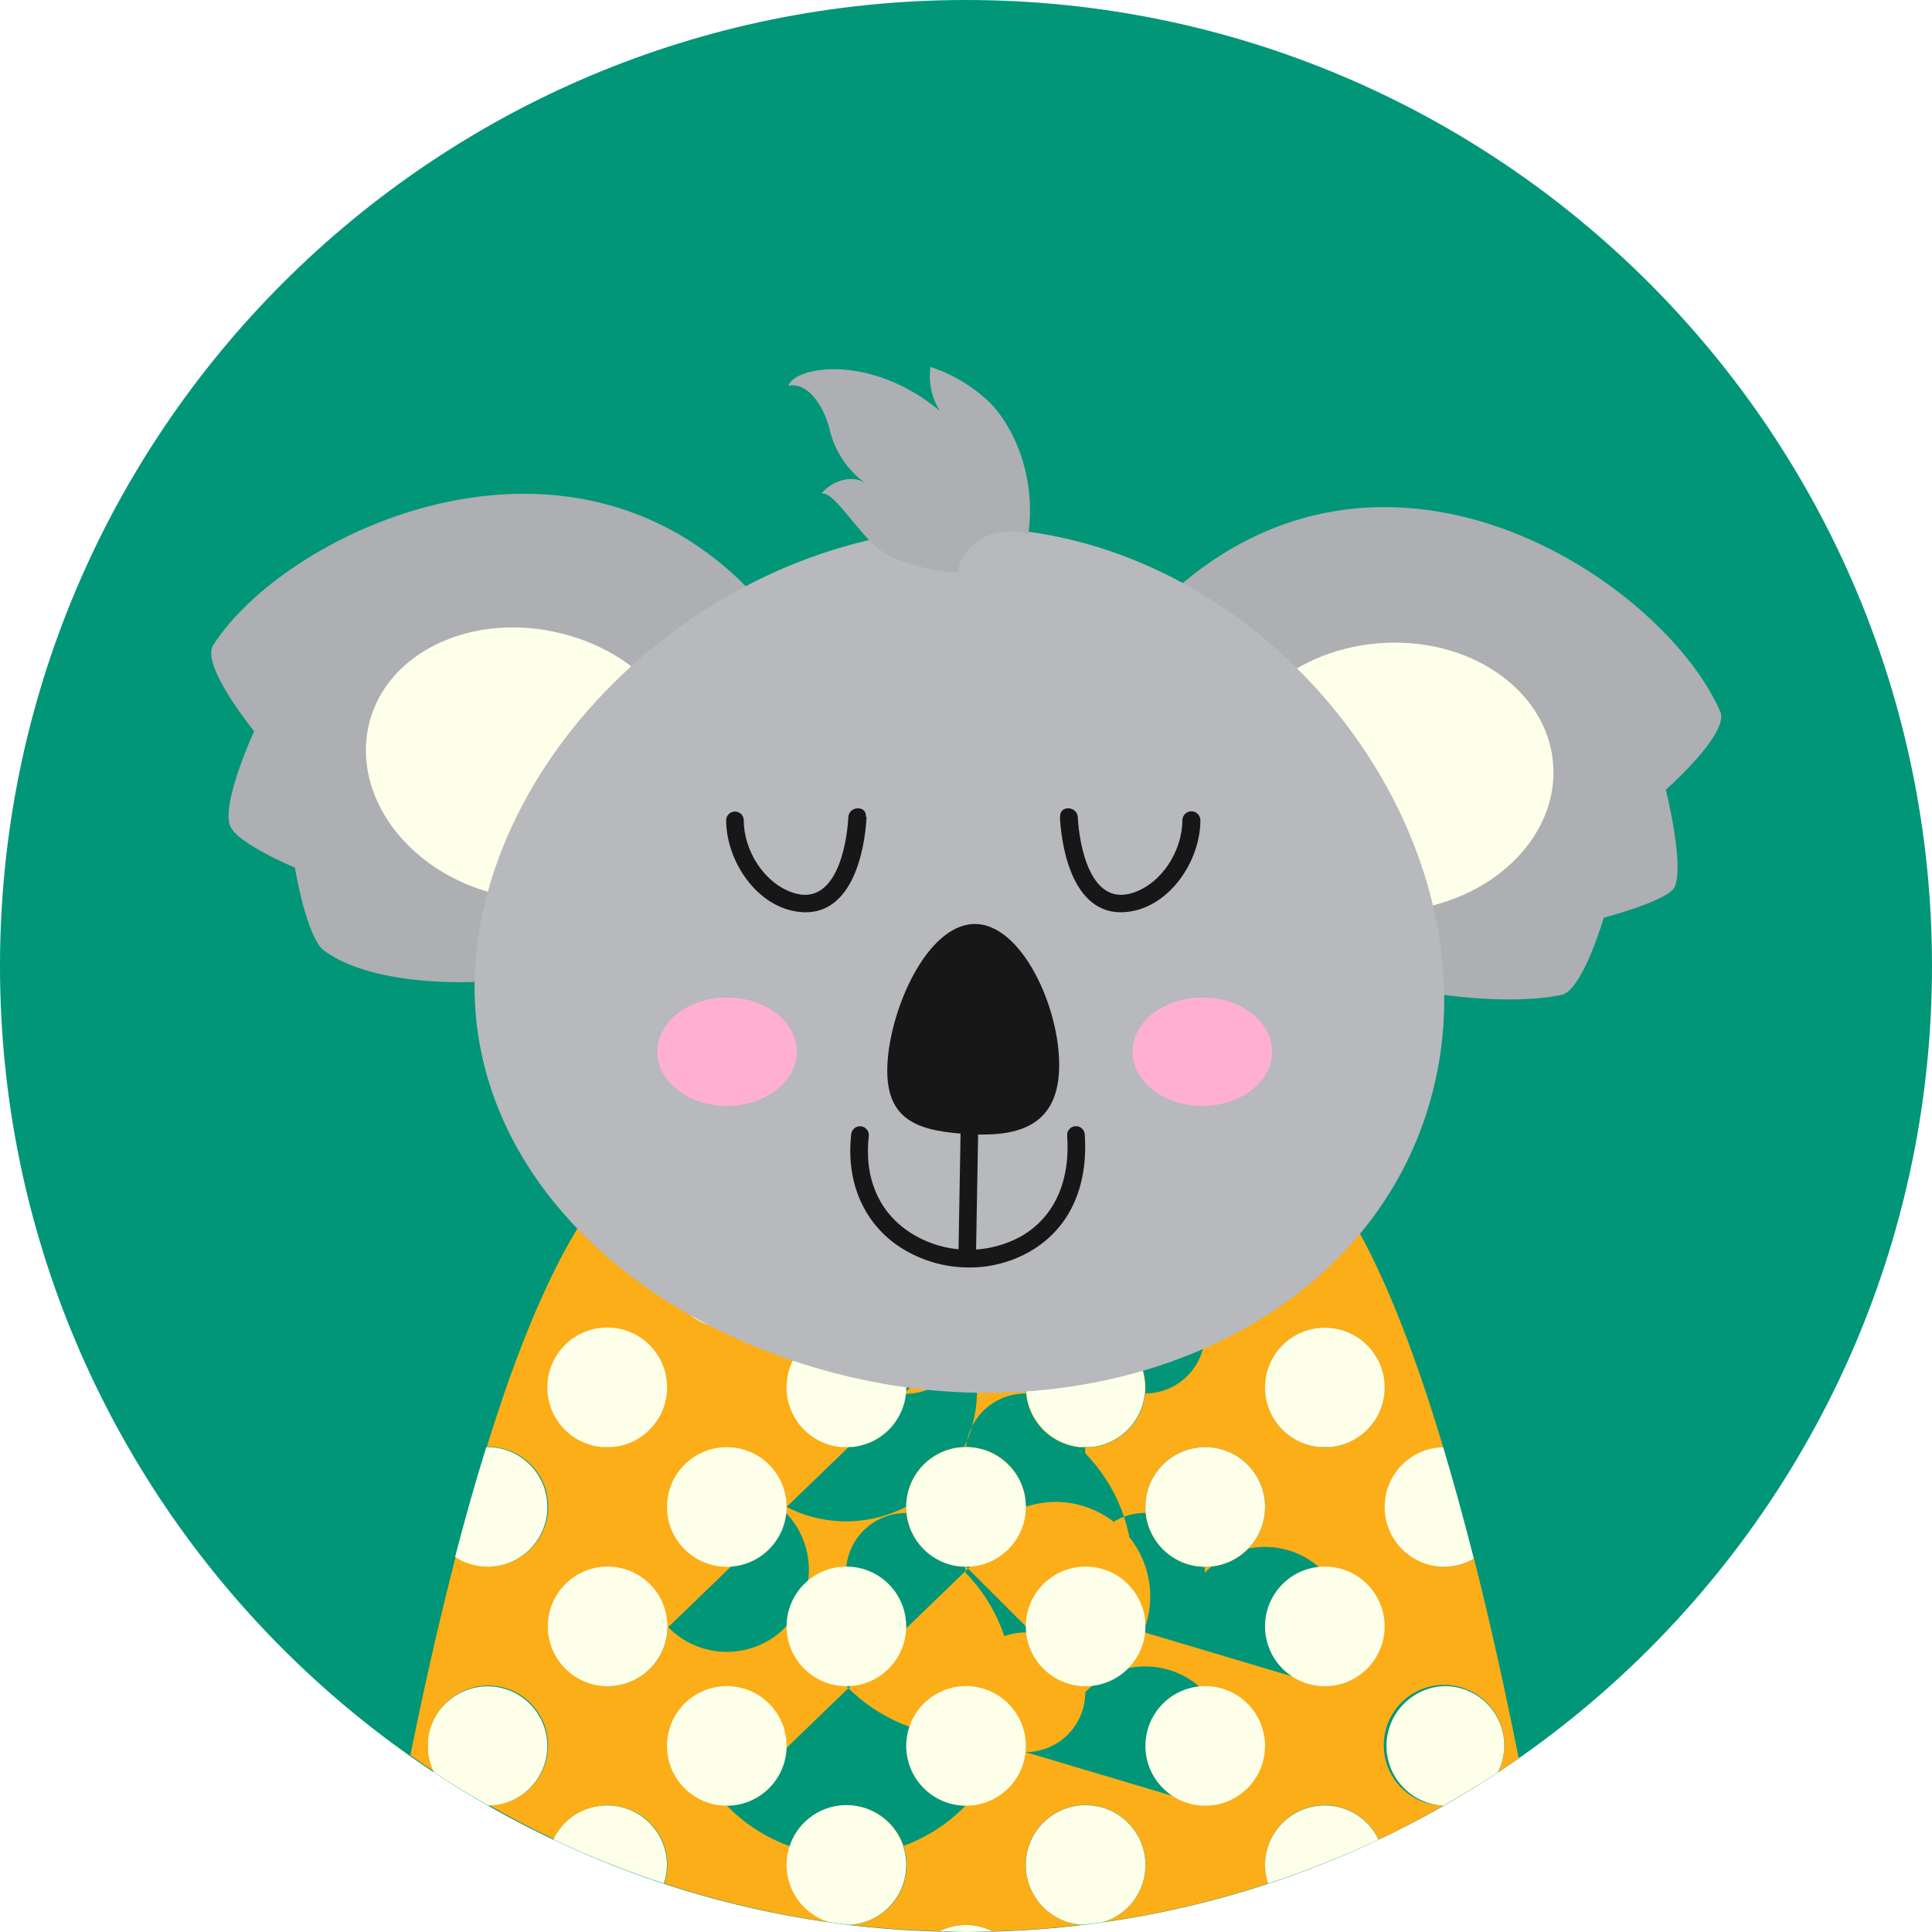
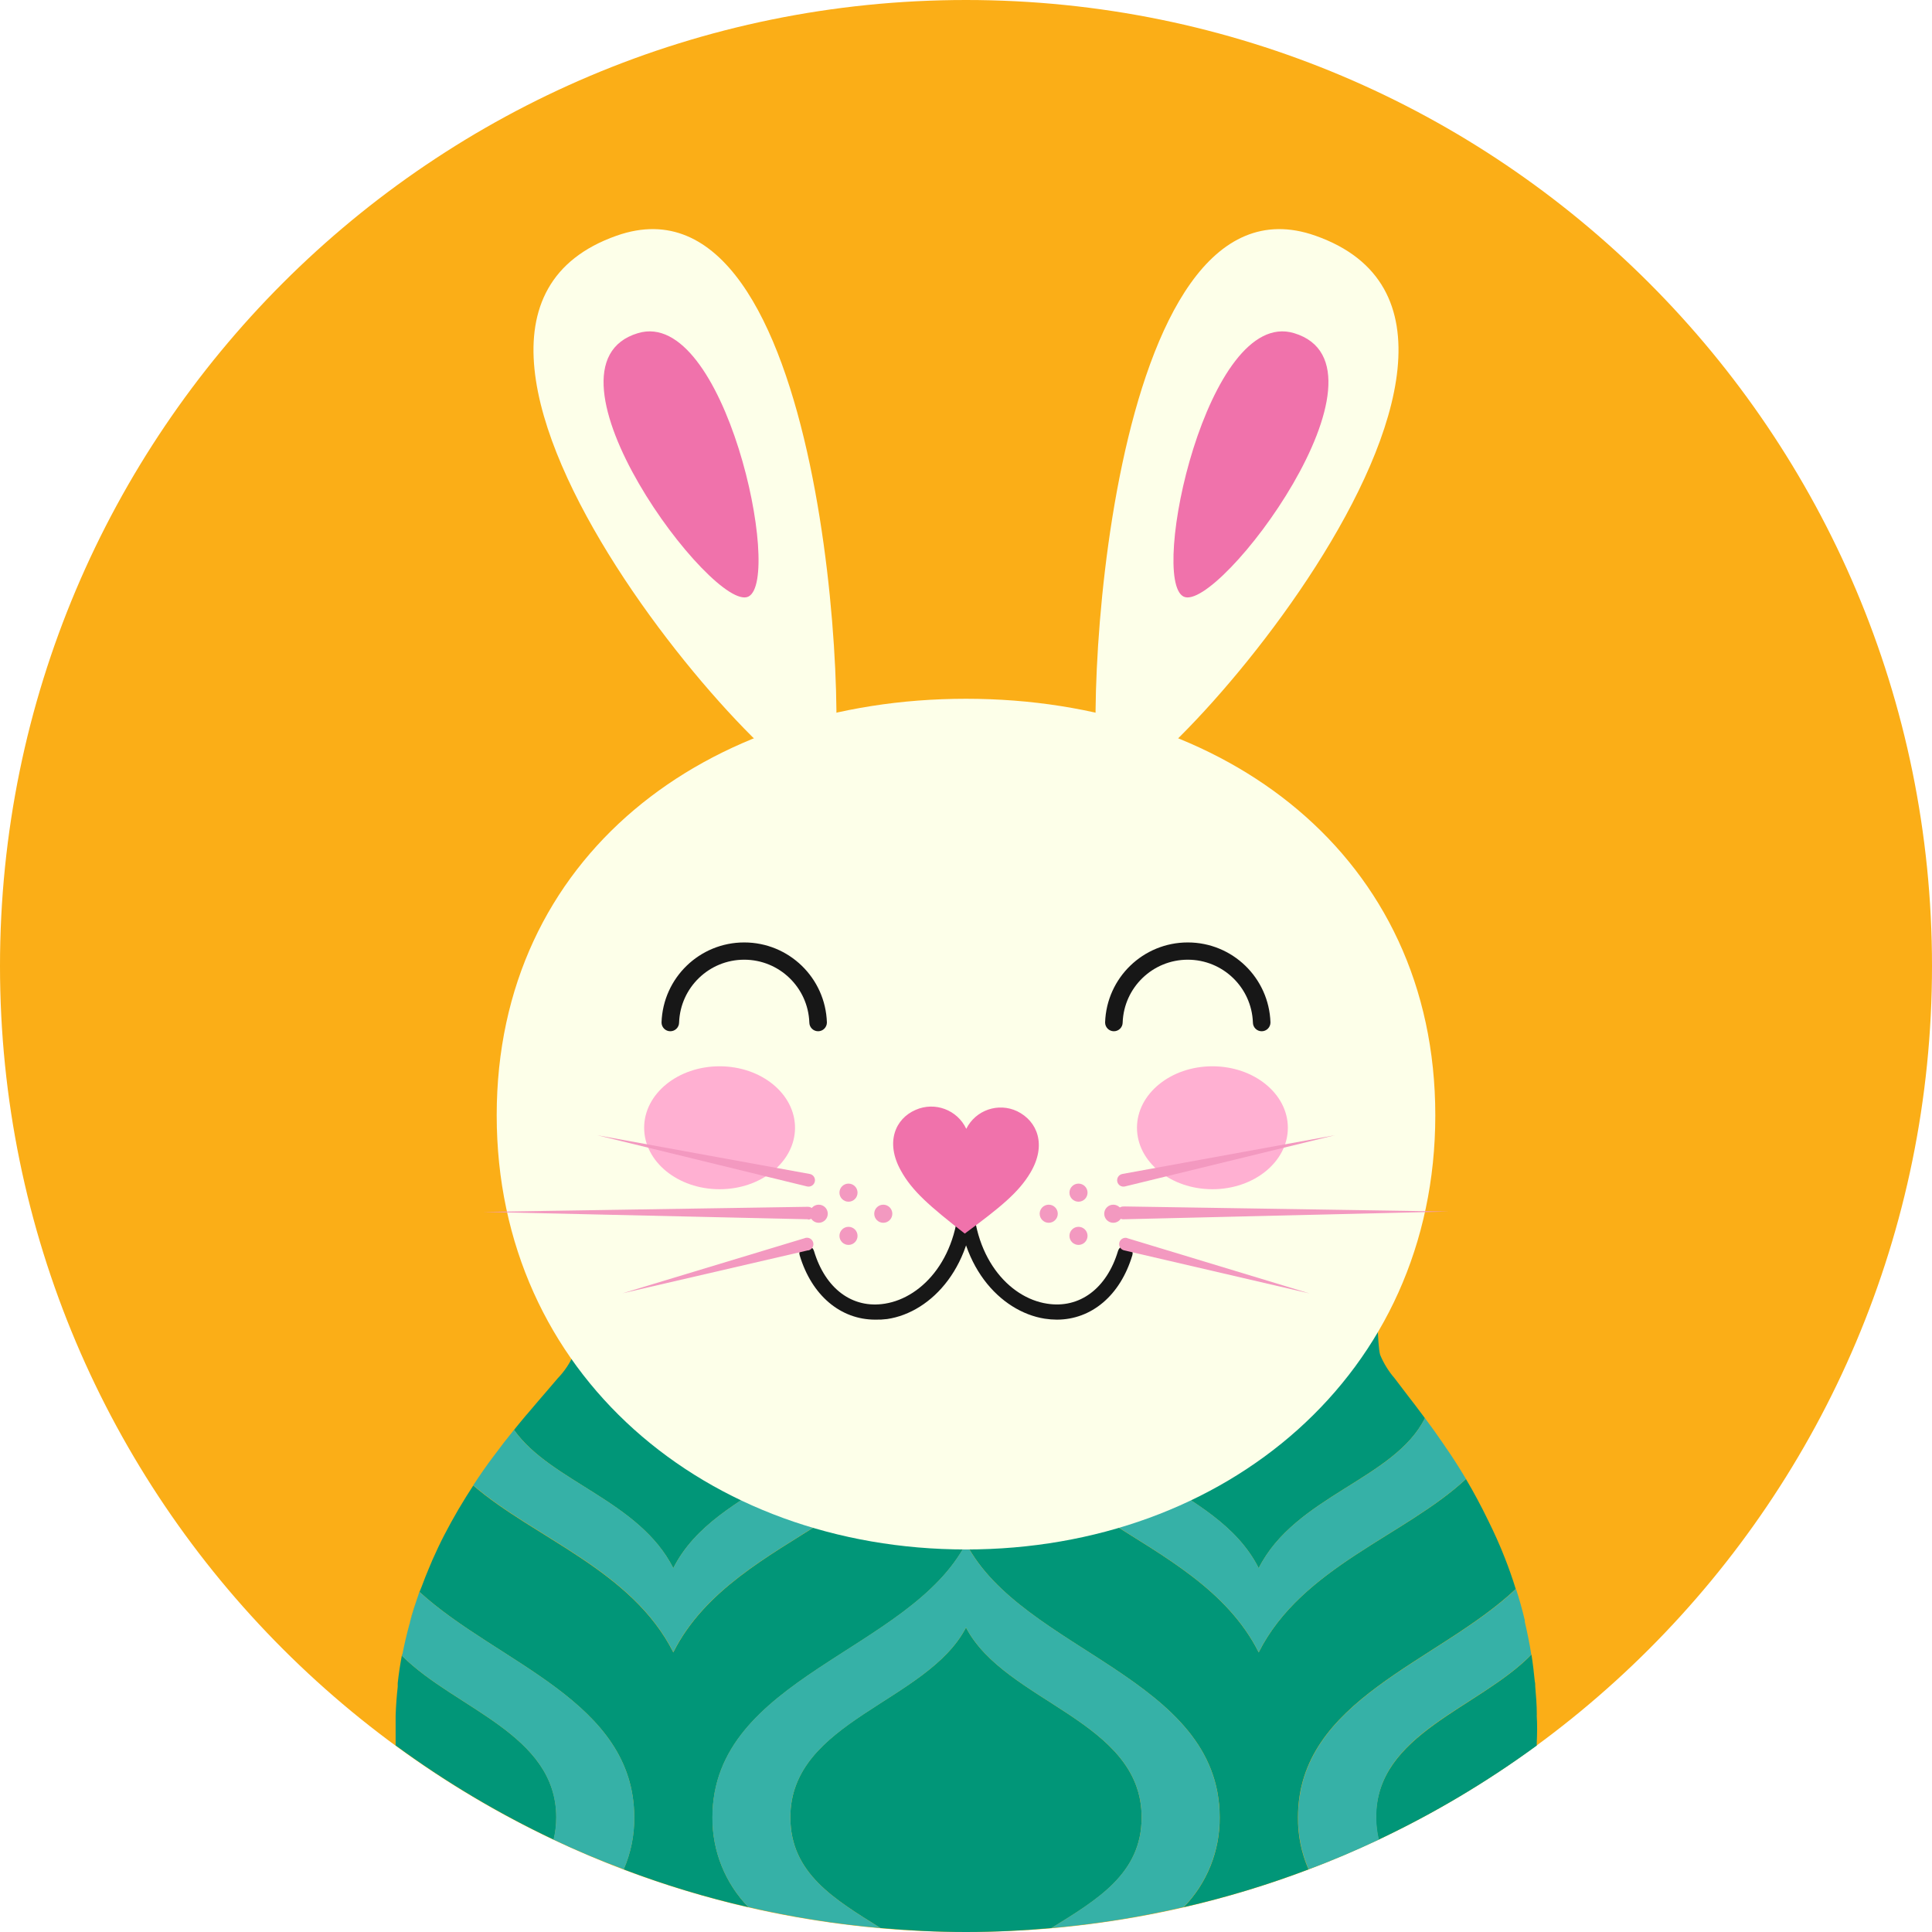
<svg xmlns="http://www.w3.org/2000/svg" width="220" height="220">
  <g>
    <rect fill="none" id="canvas_background" height="222" width="222" y="-1" x="-1" />
  </g>
  <g>
-     <g id="koala">
-       <circle id="svg_1" fill="#019678" r="110" cy="110" cx="110" />
-       <path id="svg_2" fill="#fbae17" d="m164.48,178.41a6.81,6.81 0 0 1 -0.14,-13.61c-3.3,-11 -7.12,-21 -11.41,-27.55a6.71,6.71 0 0 1 -2.07,0.35a6.8,6.8 0 0 1 -6.81,-6.81a6.55,6.55 0 0 1 0.27,-1.78c-7.37,-3.88 -18.93,-5.82 -30.85,-6a6.83,6.83 0 0 1 -3.47,1a6.72,6.72 0 0 1 -3.3,-0.88c-3.46,0.15 -6.9,0.43 -10.21,0.87a6.88,6.88 0 1 1 -2,0.29c-7.3,1.11 -13.86,3 -18.62,5.45a7.32,7.32 0 0 1 0.1,1a6.8,6.8 0 0 1 -6.81,6.81a6.93,6.93 0 0 1 -1.72,-0.24c-4.6,6.52 -8.63,16.47 -12,27.44l0.15,0a6.81,6.81 0 1 1 -3.7,12.51c-2,7.78 -3.75,15.58 -5.16,22.61c0.91,0.64 1.83,1.28 2.76,1.9a6.69,6.69 0 0 1 -0.67,-2.32c0,-0.23 0,-0.46 0,-0.69s0,-0.47 0,-0.7a6.81,6.81 0 1 1 6.86,7.5c2.42,1.38 4.88,2.68 7.41,3.87a6.79,6.79 0 0 1 12.91,2.97a6.54,6.54 0 0 1 -0.36,2.08a109.78,109.78 0 0 0 18.81,4.4a6.8,6.8 0 1 1 2.31,0.29q5.07,0.61 10.27,0.75a6.61,6.61 0 0 1 6,0q5.21,-0.14 10.27,-0.75a6.82,6.82 0 1 1 2.31,-0.29a109.78,109.78 0 0 0 18.81,-4.4a6.54,6.54 0 0 1 -0.36,-2.08a6.79,6.79 0 0 1 12.94,-2.93c2.53,-1.19 5,-2.49 7.41,-3.87a6.87,6.87 0 1 1 6.16,-3.77c0.8,-0.53 1.58,-1.08 2.37,-1.62c-1.43,-7.14 -3.13,-15 -5.09,-22.72a6.73,6.73 0 0 1 -3.37,0.92zm-13.62,-27.22a6.81,6.81 0 0 1 0.7,13.58c-0.23,0 -0.46,0 -0.7,0s-0.47,0 -0.7,0a6.81,6.81 0 0 1 0.7,-13.58zm-13.62,-13.6a6.81,6.81 0 1 1 -6.81,6.81a6.8,6.8 0 0 1 6.81,-6.81zm0,27.2a6.81,6.81 0 1 1 -6.81,6.81a6.81,6.81 0 0 1 6.81,-6.81zm-12.92,0c-0.23,0 -0.47,0 -0.7,0s-0.47,0 -0.7,0a6.81,6.81 0 1 1 1.4,0zm-0.7,-40.78a6.81,6.81 0 1 1 -6.81,6.8a6.81,6.81 0 0 1 6.81,-6.81l0,0.01zm-20.39,19.7a6.82,6.82 0 1 1 0,1.39a6.06,6.06 0 0 1 0,-1.39zm33.97,8.2a6.81,6.81 0 0 1 -13.58,0.69a6.06,6.06 0 0 1 0,-1.39a6.81,6.81 0 0 1 13.58,0.7zm-20.43,-20.41a6.81,6.81 0 0 1 0.7,13.58c-0.23,0 -0.46,0 -0.7,0s-0.47,0 -0.69,0a6.81,6.81 0 0 1 0.69,-13.58zm-13.62,-13.6a6.81,6.81 0 1 1 -27.15,26.5a6.8,6.8 0 0 1 6.76,-6.81l20.39,-19.69zm6.81,34a6.81,6.81 0 1 1 -6.81,-6.81a6.81,6.81 0 0 1 -13.58,26.51l20.39,-19.7zm-20.43,-20.41a6.81,6.81 0 0 1 0.7,13.58c-0.23,0 -0.46,0 -0.7,0s-0.47,0 -0.69,0a6.81,6.81 0 0 1 0.69,-13.58zm0,40.82a6.81,6.81 0 1 1 -13.53,12.89a6.81,6.81 0 0 1 -6.86,6.8l20.39,-19.69zm13.62,13.6a6.81,6.81 0 1 1 6.81,-6.81a6.81,6.81 0 0 1 -27.2,26.51l20.39,-19.7zm13.62,-13.61a6.81,6.81 0 1 1 6.81,-6.81a6.81,6.81 0 0 1 -27.2,26.51l20.39,-19.7zm0,27.22a6.8,6.8 0 0 1 -6.77,-6.12a6.06,6.06 0 0 1 0,-1.39a6.81,6.81 0 1 1 6.77,7.51zm-6.77,-21.13a6.81,6.81 0 1 1 6.81,-6.81a6.81,6.81 0 0 1 6.81,20.42l-13.62,-13.61zm6.77,21.12a6.81,6.81 0 1 1 6.81,-6.81a6.81,6.81 0 0 1 13.66,12.91l-20.47,-6.1zm13.62,-13.61a6.81,6.81 0 1 1 6.81,-6.81a6.81,6.81 0 0 1 13.66,12.91l-20.47,-6.1z" />
-       <path id="svg_3" fill="#fdffe9" d="m150.86,137.6a6.71,6.71 0 0 0 2.07,-0.35a27.44,27.44 0 0 0 -4.08,-5.11a20.42,20.42 0 0 0 -4.53,-3.13a6.55,6.55 0 0 0 -0.27,1.78a6.8,6.8 0 0 0 6.81,6.81z" />
-       <path id="svg_4" fill="#fdffe9" d="m123.62,151.19a6.81,6.81 0 0 0 -0.7,13.58c0.23,0 0.46,0 0.7,0s0.47,0 0.7,0a6.81,6.81 0 0 0 -0.7,-13.58z" />
-       <path id="svg_5" fill="#fdffe9" d="m150.86,178.39a6.81,6.81 0 1 0 6.81,6.81a6.81,6.81 0 0 0 -6.81,-6.81z" />
-       <path id="svg_6" fill="#fdffe9" d="m130.43,212.4a6.81,6.81 0 1 0 -7.14,6.77c0.77,-0.09 1.54,-0.18 2.31,-0.29a6.79,6.79 0 0 0 4.83,-6.48z" />
-       <path id="svg_7" fill="#fdffe9" d="m89.57,130.79a6.81,6.81 0 1 0 6.92,-6.79l-2,0.29a6.79,6.79 0 0 0 -4.92,6.5z" />
-       <path id="svg_8" fill="#fdffe9" d="m68.45,164.77c0.22,0 0.46,0 0.69,0s0.47,0 0.7,0a6.82,6.82 0 1 0 -1.39,0z" />
-       <path id="svg_9" fill="#fdffe9" d="m96.38,178.39a6.81,6.81 0 1 0 6.81,6.81a6.81,6.81 0 0 0 -6.81,-6.81z" />
-       <path id="svg_10" fill="#fdffe9" d="m69.14,205.59a6.77,6.77 0 0 0 -6.12,3.88a109.68,109.68 0 0 0 12.57,5a6.54,6.54 0 0 0 0.36,-2.08a6.81,6.81 0 0 0 -6.81,-6.8z" />
-       <path id="svg_11" fill="#fdffe9" d="m123.62,137.6a6.81,6.81 0 1 0 -6.81,-6.81a6.8,6.8 0 0 0 6.81,6.81z" />
-       <path id="svg_12" fill="#fdffe9" d="m150.16,164.77c0.23,0 0.46,0 0.7,0s0.47,0 0.7,0a6.81,6.81 0 1 0 -1.4,0z" />
-       <path id="svg_13" fill="#fdffe9" d="m123.62,178.39a6.81,6.81 0 1 0 6.81,6.81a6.81,6.81 0 0 0 -6.81,-6.81z" />
-       <path id="svg_14" fill="#fdffe9" d="m150.86,205.59a6.81,6.81 0 0 0 -6.81,6.81a6.54,6.54 0 0 0 0.36,2.08a109.68,109.68 0 0 0 12.57,-5a6.77,6.77 0 0 0 -6.12,-3.89z" />
-       <path id="svg_15" fill="#fdffe9" d="m76,130.79a7.32,7.32 0 0 0 -0.1,-1a22.93,22.93 0 0 0 -3.76,2.4a25.47,25.47 0 0 0 -4.67,5.22a6.93,6.93 0 0 0 1.72,0.24a6.8,6.8 0 0 0 6.81,-6.86z" />
-       <path id="svg_16" fill="#fdffe9" d="m95.69,164.77c0.22,0 0.46,0 0.69,0s0.47,0 0.7,0a6.82,6.82 0 1 0 -1.39,0z" />
-       <path id="svg_17" fill="#fdffe9" d="m69.14,178.39a6.81,6.81 0 1 0 6.86,6.81a6.81,6.81 0 0 0 -6.86,-6.81z" />
-       <path id="svg_18" fill="#fdffe9" d="m103.19,212.4a6.81,6.81 0 1 0 -8.79,6.48c0.77,0.11 1.54,0.2 2.31,0.29a6.79,6.79 0 0 0 6.48,-6.77z" />
-       <path id="svg_19" fill="#fdffe9" d="m157.67,171.6a6.81,6.81 0 0 0 6.81,6.81a6.73,6.73 0 0 0 3.35,-0.92c-1.09,-4.29 -2.25,-8.56 -3.49,-12.69a6.8,6.8 0 0 0 -6.67,6.8z" />
-       <path id="svg_20" fill="#fdffe9" d="m113.47,123q-3.39,0 -6.77,0.1a6.72,6.72 0 0 0 3.3,0.88a6.83,6.83 0 0 0 3.47,-0.98z" />
-       <path id="svg_21" fill="#fdffe9" d="m137.24,151.21a6.81,6.81 0 1 0 -6.81,-6.81a6.81,6.81 0 0 0 6.81,6.81z" />
-       <path id="svg_22" fill="#fdffe9" d="m110,164.79a6.8,6.8 0 0 0 -6.77,6.11a6.06,6.06 0 0 0 0,1.39a6.81,6.81 0 1 0 6.77,-7.5z" />
-       <path id="svg_23" fill="#fdffe9" d="m137.24,192a6.81,6.81 0 1 0 6.81,6.81a6.81,6.81 0 0 0 -6.81,-6.81z" />
-       <path id="svg_24" fill="#fdffe9" d="m107,219.92c1,0 2,0.08 3,0.08s2,-0.05 3,-0.08a6.61,6.61 0 0 0 -6,0z" />
-       <path id="svg_25" fill="#fdffe9" d="m82.76,151.21a6.81,6.81 0 1 0 -6.76,-6.81a6.81,6.81 0 0 0 6.76,6.81z" />
-       <path id="svg_26" fill="#fdffe9" d="m62.33,171.6a6.81,6.81 0 0 0 -6.81,-6.81l-0.15,0c-1.27,4.07 -2.45,8.28 -3.55,12.5a6.79,6.79 0 0 0 10.51,-5.7l0,0.01z" />
-       <path id="svg_27" fill="#fdffe9" d="m82.76,192a6.81,6.81 0 1 0 6.81,6.81a6.81,6.81 0 0 0 -6.81,-6.81z" />
-       <path id="svg_28" fill="#fdffe9" d="m164.48,192a6.81,6.81 0 0 0 -0.09,13.61c2.09,-1.2 4.15,-2.45 6.16,-3.77a6.76,6.76 0 0 0 -6.07,-9.84z" />
-       <path id="svg_29" fill="#fdffe9" d="m110,151.21a6.81,6.81 0 1 0 -6.77,-7.51a6.06,6.06 0 0 0 0,1.39a6.8,6.8 0 0 0 6.77,6.12z" />
-       <path id="svg_30" fill="#fdffe9" d="m137.24,178.41a6.81,6.81 0 1 0 -6.81,-6.81a6.81,6.81 0 0 0 6.81,6.81z" />
-       <path id="svg_31" fill="#fdffe9" d="m110,192a6.8,6.8 0 0 0 -6.77,6.11a6.06,6.06 0 0 0 0,1.39a6.81,6.81 0 1 0 6.77,-7.5z" />
-       <path id="svg_32" fill="#fdffe9" d="m82.76,164.79a6.81,6.81 0 1 0 6.81,6.81a6.81,6.81 0 0 0 -6.81,-6.81z" />
-       <path id="svg_33" fill="#fdffe9" d="m62.33,198.8a6.81,6.81 0 0 0 -13.58,-0.7c0,0.23 0,0.46 0,0.7s0,0.46 0,0.69a6.69,6.69 0 0 0 0.67,2.32c2,1.33 4.09,2.59 6.19,3.79a6.8,6.8 0 0 0 6.72,-6.8z" />
-       <path id="svg_34" fill="#e97069" d="m64.46,41.46c0.35,0.66 0.67,1.34 1,2c-0.33,-0.66 -0.65,-1.34 -1,-2z" />
-       <path id="svg_35" fill="#adafb3" d="m129.51,71.45c25.39,-28.7 59.7,-5.8 66.38,9.58c1.08,2.48 -6.2,8.9 -6.2,8.9s2.15,8.55 1,11.08c-0.74,1.57 -8.07,3.49 -8.07,3.49s-2.4,8.28 -4.81,8.79c-13.12,2.75 -49.29,-5.48 -48.08,-23.72s-25.62,10.59 -0.22,-18.12z" />
-       <path id="svg_36" fill="#fdffe9" d="m139.49,90.11c0.74,8.41 9.7,14.5 20,13.61s18.09,-8.44 17.36,-16.85s-9.69,-14.5 -20,-13.61s-18.09,8.44 -17.36,16.85z" />
-       <path id="svg_37" fill="#adafb3" d="m91.28,74.83c-20.38,-32.46 -58,-15.45 -67,-1.37c-1.48,2.29 4.66,9.8 4.66,9.8s-3.76,8.19 -2.74,10.77c0.8,2.05 7.38,4.76 7.38,4.76s1.32,8 3.32,9.45c10.73,8 49.52,2.62 51.31,-15.56s23.46,14.61 3.07,-17.85z" />
-       <path id="svg_38" fill="#fdffe9" d="m78.39,91.61c-2.09,8.18 -11.92,12.73 -22,10.17s-16.39,-11.28 -14.34,-19.46s11.91,-12.73 22,-10.16s16.43,11.27 14.34,19.45z" />
-       <path id="svg_39" fill="#b7b9bd" d="m55.05,103.54c-6.07,26.65 16,48.24 44.3,53.8s58,-7.51 64.07,-34.16s-15.31,-56.68 -43.59,-62.18s-58.72,15.88 -64.78,42.54z" />
-       <path id="svg_40" fill-rule="evenodd" fill="#adafb3" d="m117.09,60.88c-3.89,-1.39 -7.82,1.32 -8,4.32c-0.88,0 -7.17,-0.53 -9.94,-3.49s-4.35,-5.66 -5.59,-5.51c1,-1.34 3.4,-2.23 4.93,-1.22a10.49,10.49 0 0 1 -4,-6c-0.43,-2 -2.17,-5.54 -4.72,-5.06c0.75,-2.2 9.34,-3.71 17.25,2.86a7.43,7.43 0 0 1 -1.07,-5a17.74,17.74 0 0 1 6.7,4c3,3.01 5.35,8.82 4.44,15.1z" />
-       <path id="svg_41" fill="#171717" d="m120.69,93c0.23,4.39 1.86,11.51 7.69,10.84c4.82,-0.55 8.29,-5.79 8.31,-10.4a1,1 0 0 0 -2.05,-0.06c0,3.43 -2.28,7.18 -5.62,8.28c-4.84,1.6 -6.11,-5.32 -6.29,-8.6c-0.07,-1.31 -2.11,-1.38 -2,-0.06l-0.04,0z" />
-       <path id="svg_42" fill="#171717" d="m98.68,93c-0.23,4.39 -1.86,11.51 -7.69,10.84c-4.82,-0.55 -8.28,-5.79 -8.3,-10.4a1,1 0 0 1 2,-0.06c0,3.43 2.28,7.18 5.62,8.28c4.84,1.6 6.12,-5.32 6.29,-8.6c0.07,-1.31 2.11,-1.38 2,-0.06l0.08,0z" />
-       <ellipse id="svg_43" fill="#ffb0d2" ry="6.17" rx="7.94" cy="119.76" cx="136.91" />
-       <ellipse id="svg_44" fill="#ffb0d2" ry="6.17" rx="7.94" cy="119.76" cx="82.79" />
-       <path id="svg_45" fill="#171717" d="m110.36,144.33a14.45,14.45 0 0 1 -7.79,-2.26c-4.2,-2.72 -6.26,-7.43 -5.64,-12.93a1,1 0 0 1 2,0.23c-0.54,4.78 1.15,8.69 4.74,11a12.33,12.33 0 0 0 12.71,0.35c3.69,-2.17 5.51,-6.23 5.14,-11.41a1,1 0 0 1 0.93,-1.07a1,1 0 0 1 1.07,0.92c0.42,6 -1.75,10.7 -6.12,13.28a13.81,13.81 0 0 1 -7.04,1.89z" />
-       <path id="svg_46" fill="#171717" d="m101.08,120.75c-0.5,6.6 3.1,7.94 8.5,8.35s10.55,-0.27 11,-6.87s-3.85,-16.61 -9.24,-17s-9.76,8.93 -10.26,15.52z" />
-       <path id="svg_47" fill="#171717" d="m110.15,143.26l0,0a1,1 0 0 1 -1,-1l0.25,-14.26a1,1 0 0 1 2,0l-0.25,14.25a1,1 0 0 1 -1,1.01z" />
+     <g id="rabbit">
+       <path id="svg_1" fill="#fbae17" d="m220,110a110,110 0 1 1 -110,-110a110,110 0 0 1 110,110" />
+       <path id="svg_2" fill="#019678" d="m164.57,164.73q1.17,1.71 2.36,3.68q-1.19,-1.96 -2.36,-3.68z" />
+       <path id="svg_3" fill="#019678" d="m162.31,161.54l1,1.43l-1,-1.43z" />
+       <path id="svg_4" fill="#019678" d="m47.65,181.62c-0.35,1 -0.68,2 -1,3.1c0.35,-1.06 0.65,-2.09 1,-3.1z" />
+       <path id="svg_5" fill="#019678" d="m58.35,163.06c-0.68,0.83 -1.36,1.71 -2.06,2.65c0.71,-0.94 1.38,-1.82 2.06,-2.65z" />
+       <path id="svg_6" fill="#019678" d="m45.85,188.31q0.33,-1.74 0.78,-3.39q-0.45,1.65 -0.78,3.39z" />
+       <path id="svg_7" fill="#019678" d="m172.6,180.94l0,0c-0.37,-1.2 -0.78,-2.36 -1.22,-3.48c-0.58,-1.5 -1.22,-2.9 -1.89,-4.26c-0.82,-1.69 -1.68,-3.3 -2.56,-4.78l0,0c-6.91,6.45 -18.7,10 -23.6,19.74c-7.12,-14.15 -28.87,-15.26 -28.87,-31.21l8.87,0c0,11.05 15.07,11.82 20,21.62c4.16,-8.25 15.45,-10.12 18.93,-17.08l0.05,0.06l-0.05,-0.06l-0.93,-1.24l-0.18,-0.24l-0.71,-0.92c-0.61,-0.79 -1.16,-1.51 -1.63,-2.14a9.84,9.84 0 0 1 -1.65,-2.67c-1.36,-4.94 4,-54.16 -47.18,-54.16s-43.31,49.22 -44.67,54.16a9.33,9.33 0 0 1 -1.8,2.67c-0.63,0.75 -1.39,1.62 -2.23,2.6l-1.19,1.4l-0.21,0.24c-0.44,0.52 -0.88,1.06 -1.35,1.64c-0.06,0.07 -0.12,0.16 -0.18,0.24a2.23,2.23 0 0 1 0.19,-0.24c4.17,5.9 14.25,8.05 18.13,15.74c4.93,-9.8 20,-10.57 20,-21.62l8.87,0c0,15.95 -21.75,17.06 -28.87,31.21c-4.71,-9.35 -15.8,-13 -22.78,-19l0,0c-0.55,0.84 -1.09,1.71 -1.63,2.62l-0.1,0.17c-0.54,0.92 -1.06,1.87 -1.57,2.85l0,0c-0.47,0.9 -0.91,1.85 -1.34,2.81c-0.12,0.27 -0.24,0.55 -0.35,0.83c-0.31,0.73 -0.6,1.46 -0.88,2.22c-0.08,0.21 -0.17,0.4 -0.25,0.62s-0.07,0.23 -0.11,0.35c0,-0.12 0.09,-0.23 0.13,-0.34c8.92,8.14 24.43,12.41 24.43,25.66a14.47,14.47 0 0 1 -1.2,5.92a107.38,107.38 0 0 0 14.2,4.3a14.5,14.5 0 0 1 -4.09,-10.22c0,-15.94 22.48,-18.89 28.88,-31.21c6.4,12.32 28.88,15.27 28.88,31.21a14.5,14.5 0 0 1 -4.09,10.22a107.38,107.38 0 0 0 14.2,-4.3a14.47,14.47 0 0 1 -1.2,-5.92c-0.01,-13.45 15.95,-17.65 24.8,-26.01z" />
+       <path id="svg_8" fill="#019678" d="m45.81,188.58a2.51,2.51 0 0 1 0,-0.27l-0.06,0.25c-0.19,1 -0.34,2 -0.46,3.09c0,0.14 0,0.28 0,0.42c-0.12,1.07 -0.2,2.16 -0.24,3.28c0,0 0,0.07 0,0.1c0,1 0,2.07 0,3.12l0,0.18a110,110 0 0 0 18,10.73a10.72,10.72 0 0 0 0.3,-2.54c-0.02,-9.49 -11.49,-12.34 -17.54,-18.36z" />
+       <path id="svg_9" fill="#019678" d="m110,185.33c-4.43,8.53 -20,10.57 -20,21.61c0,6.4 5.06,9.35 10.27,12.61c3.21,0.28 6.45,0.45 9.73,0.45s6.52,-0.17 9.73,-0.45c5.27,-3.26 10.27,-6.21 10.27,-12.61c0,-11.04 -15.56,-13.08 -20,-21.61z" />
+       <path id="svg_10" fill="#019678" d="m175,195.28c0,-1.11 -0.09,-2.19 -0.18,-3.25c0,-0.19 0,-0.38 -0.05,-0.56c-0.1,-1 -0.22,-2.06 -0.38,-3.06l0,0c-6,6.14 -17.7,9 -17.7,18.53a10.72,10.72 0 0 0 0.3,2.54a110.44,110.44 0 0 0 18,-10.71l0,-0.24c0.05,-1.08 0.07,-2.15 0,-3.19c0.01,-0.02 0.01,-0.04 0.01,-0.06z" />
+       <path id="svg_11" fill="#36b1a7" d="m105.54,156.94l-8.87,0c0,11.05 -15.07,11.82 -20,21.62c-3.88,-7.7 -14,-9.84 -18.14,-15.74c-0.73,0.9 -1.48,1.86 -2.24,2.89l-0.1,0.13c-0.76,1 -1.54,2.13 -2.3,3.29l0,0c7,6 18.07,9.66 22.78,19c7.12,-14.13 28.87,-15.24 28.87,-31.19z" />
+       <path id="svg_12" fill="#36b1a7" d="m166.93,168.41l0,0q-1.19,-2 -2.36,-3.68l-0.07,-0.11c-0.35,-0.52 -0.71,-1 -1.06,-1.52l-0.09,-0.13c-0.37,-0.52 -0.73,-1 -1.09,-1.49c-3.48,7 -14.77,8.83 -18.93,17.08c-4.93,-9.8 -20,-10.57 -20,-21.62l-8.87,0c0,15.95 21.75,17.06 28.87,31.21c4.9,-9.72 16.67,-13.29 23.6,-19.74z" />
+       <path id="svg_13" fill="#36b1a7" d="m47.76,181.27c-0.39,1.11 -0.75,2.27 -1.08,3.45c0,0.06 0,0.13 -0.05,0.2c-0.32,1.18 -0.61,2.39 -0.84,3.64c6,6 17.54,8.88 17.54,18.38a10.72,10.72 0 0 1 -0.3,2.54c2.6,1.23 5.27,2.36 8,3.38a14.47,14.47 0 0 0 1.2,-5.92c-0.02,-13.26 -15.55,-17.53 -24.47,-25.67z" />
+       <path id="svg_14" fill="#36b1a7" d="m110,175.73c-6.4,12.32 -28.88,15.27 -28.88,31.21a14.5,14.5 0 0 0 4.09,10.22a109.65,109.65 0 0 0 15.06,2.39c-5.21,-3.26 -10.27,-6.21 -10.27,-12.61c0,-11 15.57,-13.08 20,-21.61c4.44,8.53 20,10.57 20,21.61c0,6.4 -5.05,9.35 -10.27,12.61a109.65,109.65 0 0 0 15.06,-2.39a14.5,14.5 0 0 0 4.09,-10.22c0,-15.94 -22.48,-18.89 -28.88,-31.21z" />
+       <path id="svg_15" fill="#36b1a7" d="m174.37,188.41l0,0c-0.2,-1.29 -0.46,-2.54 -0.74,-3.75a0.94,0.94 0 0 1 0,-0.16c-0.29,-1.22 -0.62,-2.41 -1,-3.56l0,0c-8.85,8.36 -24.81,12.56 -24.81,26a14.47,14.47 0 0 0 1.2,5.92c2.71,-1 5.38,-2.15 8,-3.38a10.72,10.72 0 0 1 -0.3,-2.54c-0.05,-9.58 11.65,-12.39 17.65,-18.53z" />
+       <path id="svg_16" fill="#fdffe9" d="m70.21,26.84c23.92,-8.44 26.6,56.86 24.44,62.82s-54.93,-52.08 -24.44,-62.82z" />
+       <path id="svg_17" fill="#f072ab" d="m72.66,37.93c9.85,-2.94 16.5,28 12.57,30s-25.13,-26.25 -12.57,-30z" />
+       <path id="svg_18" fill="#fdffe9" d="m149.79,26.84c-23.92,-8.44 -26.6,56.86 -24.44,62.82s54.93,-52.08 24.44,-62.82z" />
+       <path id="svg_19" fill="#f072ab" d="m147.34,37.93c-9.85,-2.94 -16.5,28 -12.57,30s25.13,-26.25 12.57,-30z" />
+       <path id="svg_20" fill="#fdffe9" d="m163.44,127c0,29.52 -23.93,49.44 -53.44,49.44s-53.44,-19.93 -53.44,-49.44s23.93,-47.43 53.44,-47.43s53.44,17.91 53.44,47.43z" />
+       <path id="svg_21" fill="#171717" d="m120.34,150.27a9.38,9.38 0 0 1 -1.38,-0.11c-5.06,-0.8 -10.09,-6.12 -9.88,-14.75a0.9,0.9 0 0 1 0.87,-0.83a0.85,0.85 0 0 1 0.83,0.87c-0.18,7.65 4.11,12.34 8.45,13c3.7,0.59 6.8,-1.73 8.08,-6a0.85,0.85 0 1 1 1.63,0.49c-1.37,4.58 -4.66,7.33 -8.6,7.33z" />
+       <path id="svg_22" fill="#171717" d="m99.66,150.27c-3.94,0 -7.23,-2.75 -8.6,-7.33a0.85,0.85 0 1 1 1.63,-0.49c1.29,4.3 4.37,6.6 8.08,6c4.33,-0.69 8.63,-5.38 8.45,-13a0.85,0.85 0 0 1 1.7,0c0.21,8.63 -4.82,14 -9.89,14.75a9.14,9.14 0 0 1 -1.37,0.07z" />
+       <ellipse id="svg_23" fill="#ffb0d2" ry="7" rx="8.59" cy="128.42" cx="138.06" />
+       <ellipse id="svg_24" fill="#ffb0d2" ry="7" rx="8.59" cy="128.42" cx="81.94" />
+       <path id="svg_25" fill="#171717" d="m143.67,117.43a1,1 0 0 1 -1,-1a7.42,7.42 0 0 0 -14.83,0a1,1 0 0 1 -2,0a9.42,9.42 0 0 1 18.83,0a1,1 0 0 1 -1,1z" />
+       <path id="svg_26" fill="#171717" d="m93.16,117.43a1,1 0 0 1 -1,-1a7.42,7.42 0 0 0 -14.83,0a1,1 0 0 1 -2,0a9.42,9.42 0 0 1 18.83,0a1,1 0 0 1 -1,1z" />
+       <path id="svg_27" fill="#f399c0" d="m122.81,136.84a1,1 0 0 0 0,-2.06a1,1 0 0 0 0,2.06z" />
+       <path id="svg_28" fill="#f399c0" d="m126.77,139.24a1,1 0 0 0 0,-2.06a1,1 0 0 0 0,2.06z" />
+       <path id="svg_29" fill="#f399c0" d="m119.42,139.24a1,1 0 0 0 0,-2.06a1,1 0 0 0 0,2.06z" />
+       <path id="svg_30" fill="#f399c0" d="m122.81,141.76a1,1 0 0 0 0,-2.06a1,1 0 0 0 0,2.06z" />
+       <path id="svg_31" fill="#f399c0" d="m96.62,136.84a1,1 0 0 0 0,-2.06a1,1 0 0 0 0,2.06z" />
+       <path id="svg_32" fill="#f399c0" d="m100.58,139.24a1,1 0 0 0 0,-2.06a1,1 0 0 0 0,2.06z" />
+       <path id="svg_33" fill="#f399c0" d="m93.23,139.24a1,1 0 0 0 0,-2.06a1,1 0 0 0 0,2.06z" />
+       <path id="svg_34" fill="#f399c0" d="m96.62,141.76a1,1 0 0 0 0,-2.06a1,1 0 0 0 0,2.06z" />
+       <path id="svg_35" fill="#f399c0" d="m127.81,133.68l24.2,-4.41l-23.9,5.83a0.72,0.72 0 0 1 -0.88,-0.53a0.73,0.73 0 0 1 0.54,-0.88l0.04,-0.01z" />
+       <path id="svg_36" fill="#f399c0" d="m128.39,141l20.74,6.29l-21.13,-4.91a0.72,0.72 0 0 1 -0.54,-0.87a0.72,0.72 0 0 1 0.87,-0.54l0.06,0.03z" />
+       <path id="svg_37" fill="#f399c0" d="m128,137.38l37,0.58l-37,0.88a0.73,0.73 0 1 1 0,-1.45l0,-0.01z" />
+       <path id="svg_38" fill="#f399c0" d="m91.89,135.1l-23.89,-5.83l24.2,4.41a0.72,0.72 0 0 1 0.59,0.84a0.73,0.73 0 0 1 -0.85,0.59l-0.05,-0.01z" />
+       <path id="svg_39" fill="#f399c0" d="m92,142.38l-21.12,4.89l20.73,-6.27a0.73,0.73 0 1 1 0.42,1.39l-0.03,-0.01z" />
+       <path id="svg_40" fill="#f399c0" d="m92,138.84l-37,-0.84l37,-0.58a0.73,0.73 0 0 1 0.74,0.72a0.73,0.73 0 0 1 -0.71,0.74l-0.03,-0.04z" />
+       <path id="svg_41" fill-rule="evenodd" fill="#f072ab" d="m109.86,140.47c4.07,-3 6.14,-4.69 7.47,-6.93c1.88,-3.16 0.81,-5.87 -1.5,-7a4.38,4.38 0 0 0 -5.8,2a4.41,4.41 0 0 0 -5.76,-2.16c-2.33,1 -3.48,3.7 -1.69,6.91c1.27,2.32 3.29,4.07 7.28,7.18z" />
    </g>
  </g>
</svg>
